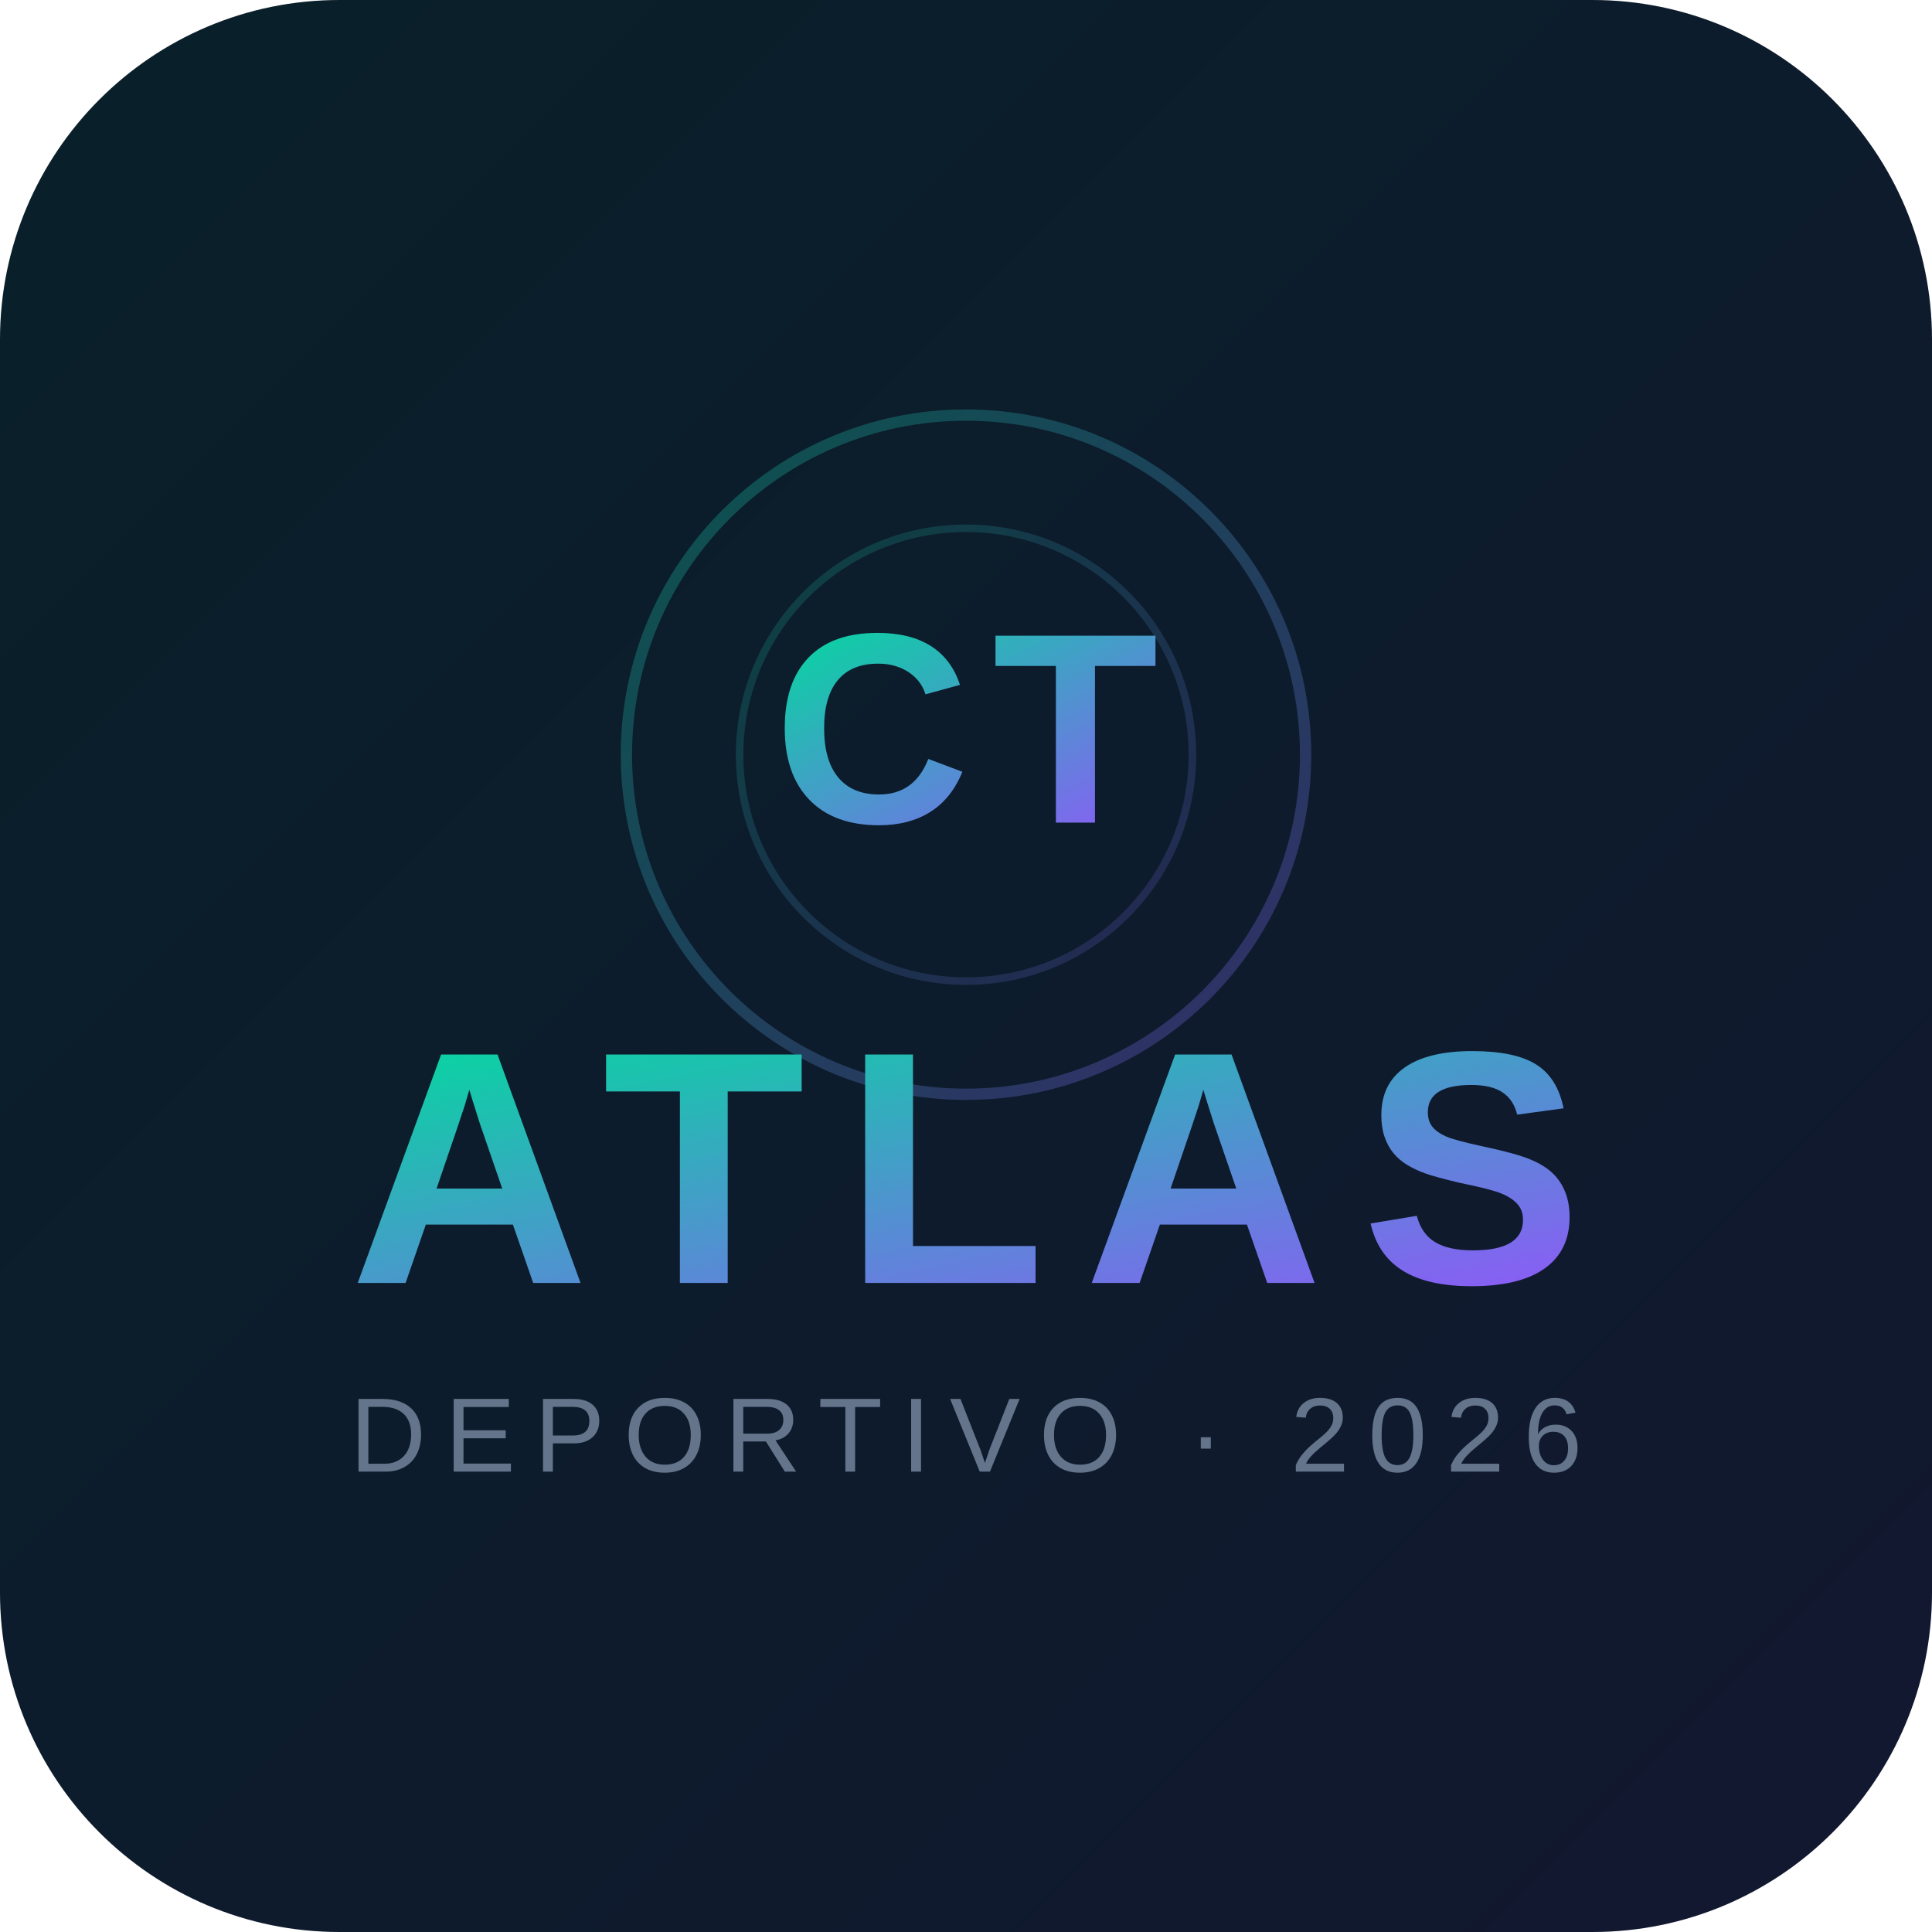
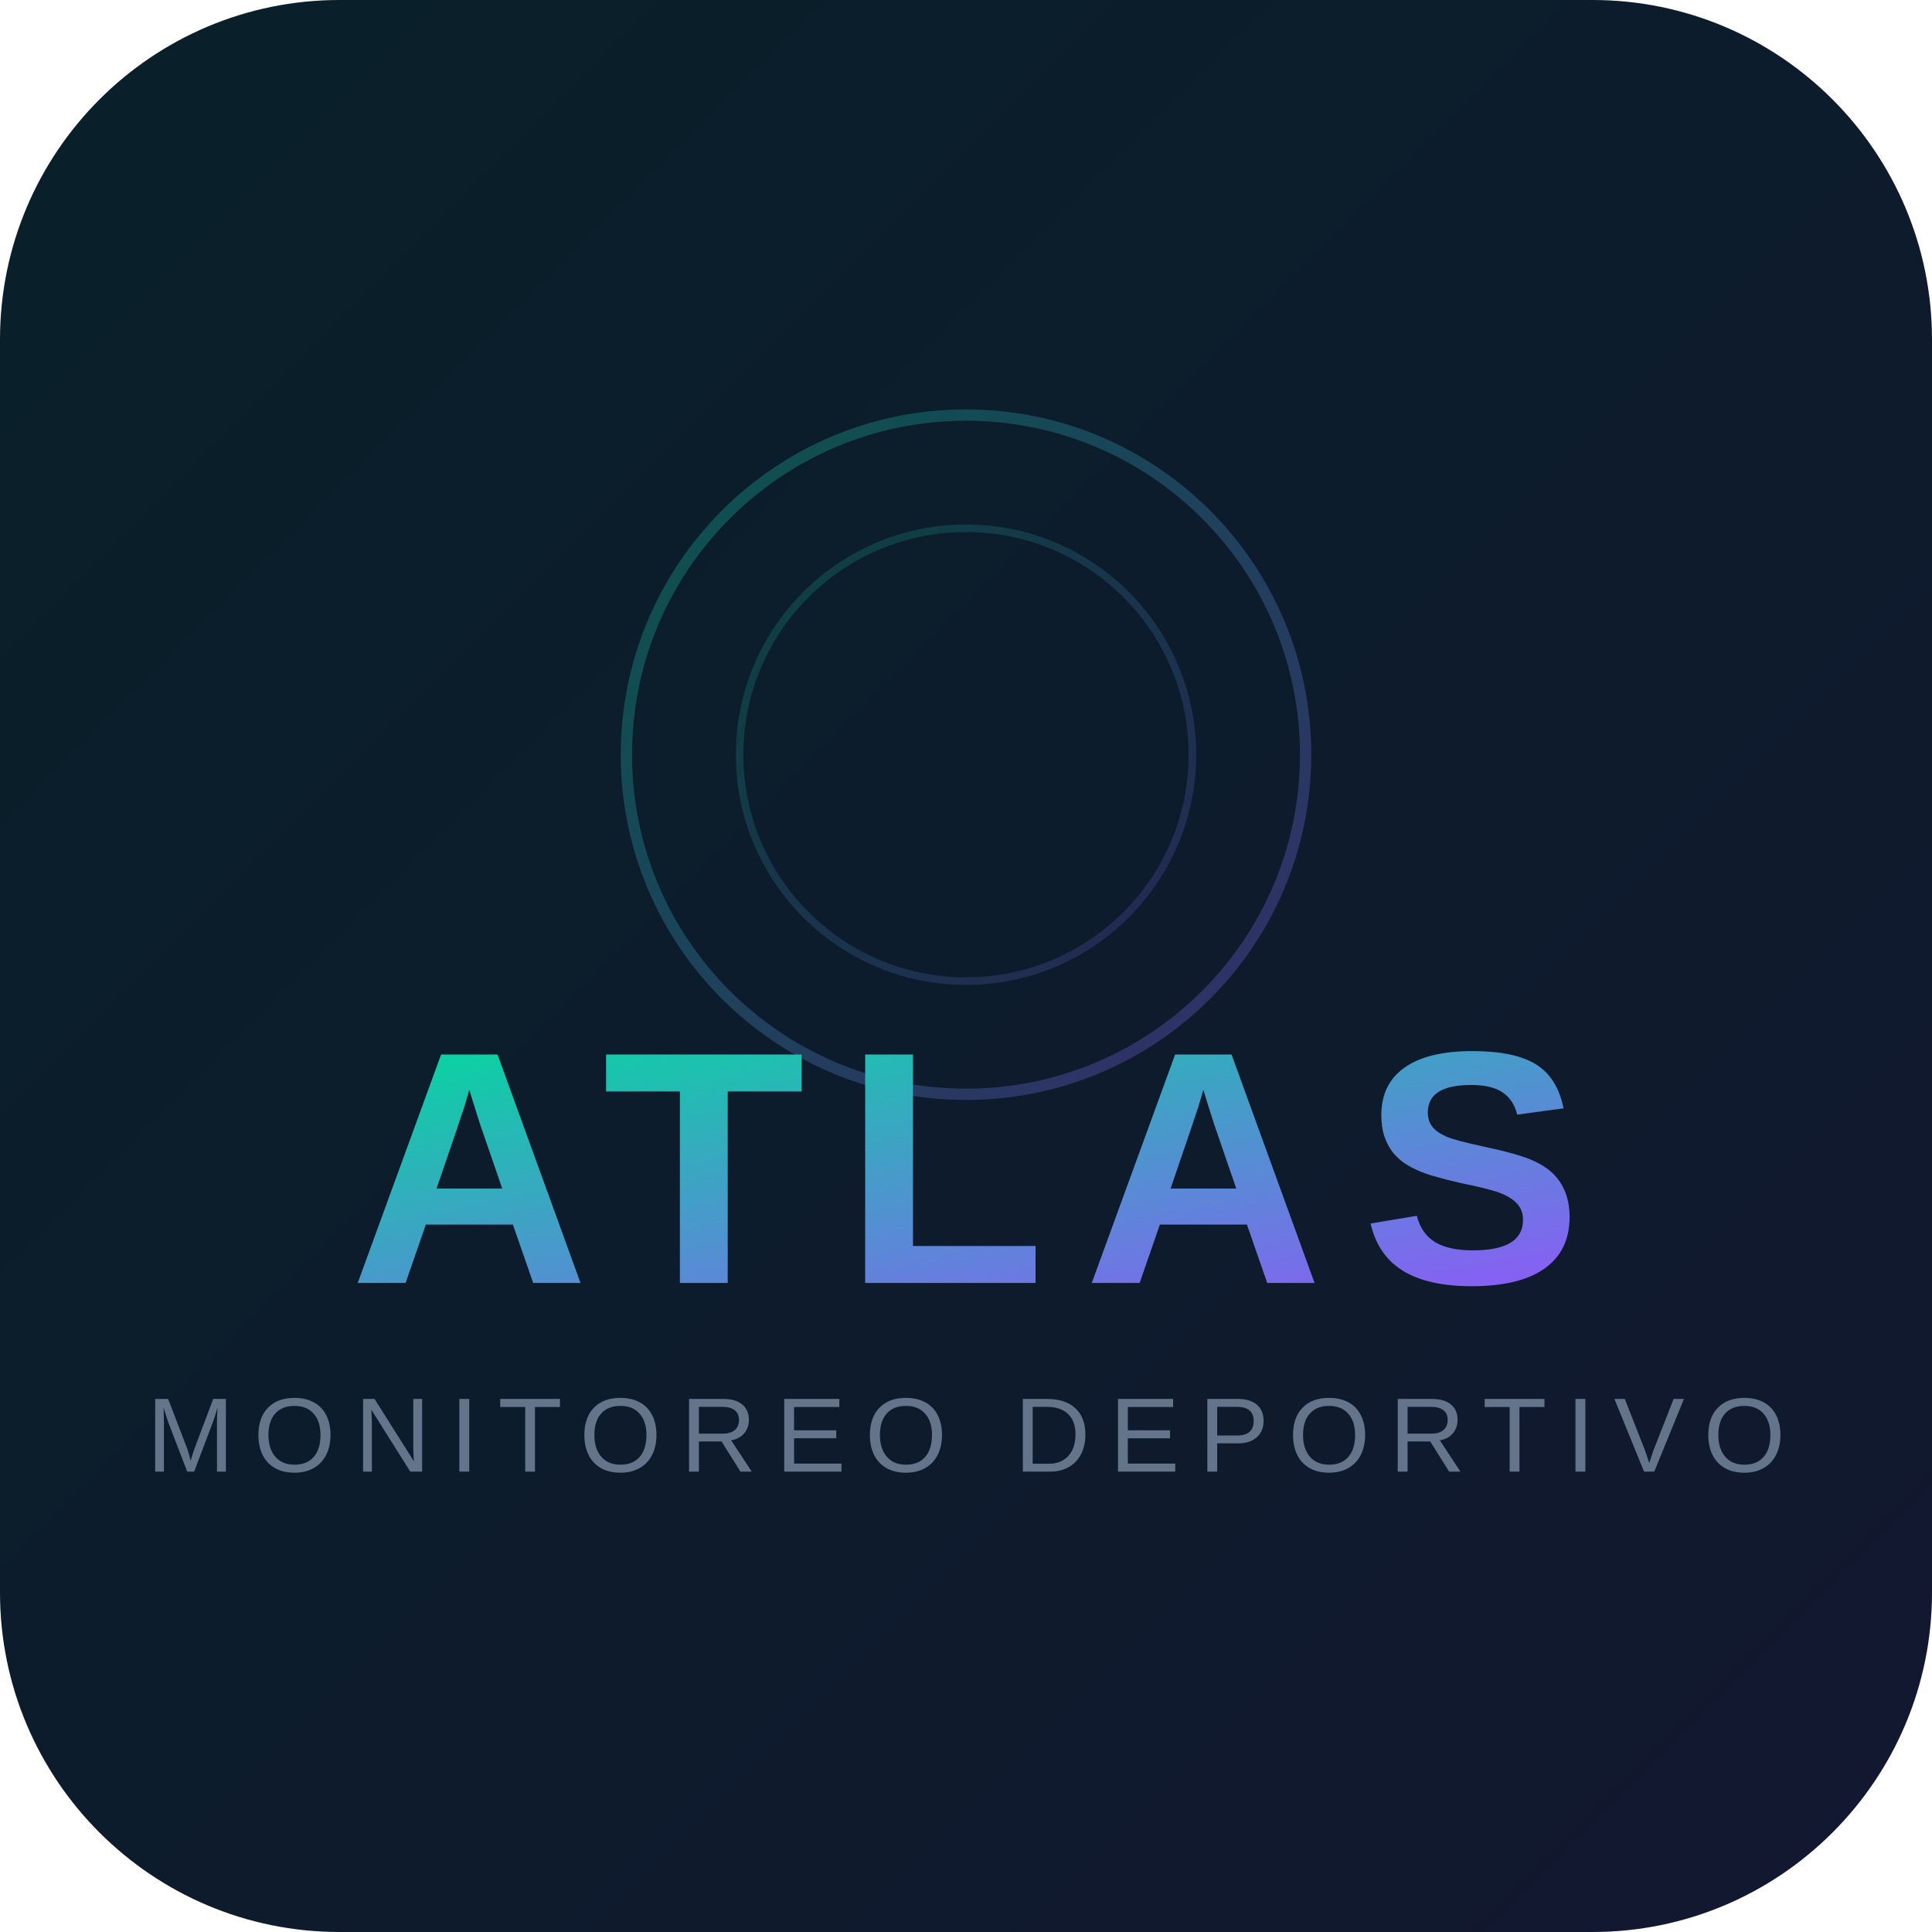
<svg xmlns="http://www.w3.org/2000/svg" viewBox="0 0 512 512">
  <defs>
    <linearGradient id="g1" x1="0%" y1="0%" x2="100%" y2="100%">
      <stop offset="0%" style="stop-color:#06d6a0" />
      <stop offset="100%" style="stop-color:#8b5cf6" />
    </linearGradient>
    <linearGradient id="g2" x1="0%" y1="0%" x2="100%" y2="100%">
      <stop offset="0%" style="stop-color:rgba(6,214,160,0.07)" />
      <stop offset="100%" style="stop-color:rgba(139,92,246,0.07)" />
    </linearGradient>
  </defs>
  <rect width="512" height="512" rx="90" fill="#091220" />
  <rect width="512" height="512" rx="90" fill="url(#g2)" />
  <circle cx="256" cy="200" r="90" fill="none" stroke="url(#g1)" stroke-width="3" opacity="0.3" />
  <circle cx="256" cy="200" r="60" fill="none" stroke="url(#g1)" stroke-width="2" opacity="0.2" />
-   <text x="256" y="218" font-family="Arial Black, Arial" font-weight="900" font-size="72" text-anchor="middle" fill="url(#g1)" letter-spacing="6">CT</text>
  <text x="256" y="340" font-family="Arial Black, Arial" font-weight="900" font-size="88" text-anchor="middle" fill="url(#g1)" letter-spacing="10">ATLAS</text>
-   <text x="256" y="390" font-family="Arial, sans-serif" font-weight="500" font-size="28" text-anchor="middle" fill="#64748b" letter-spacing="5">DEPORTIVO · 2026</text>
+   <text x="256" y="390" font-family="Arial, sans-serif" font-weight="500" font-size="28" text-anchor="middle" fill="#64748b" letter-spacing="5">MONITOREO DEPORTIVO</text>
</svg>
